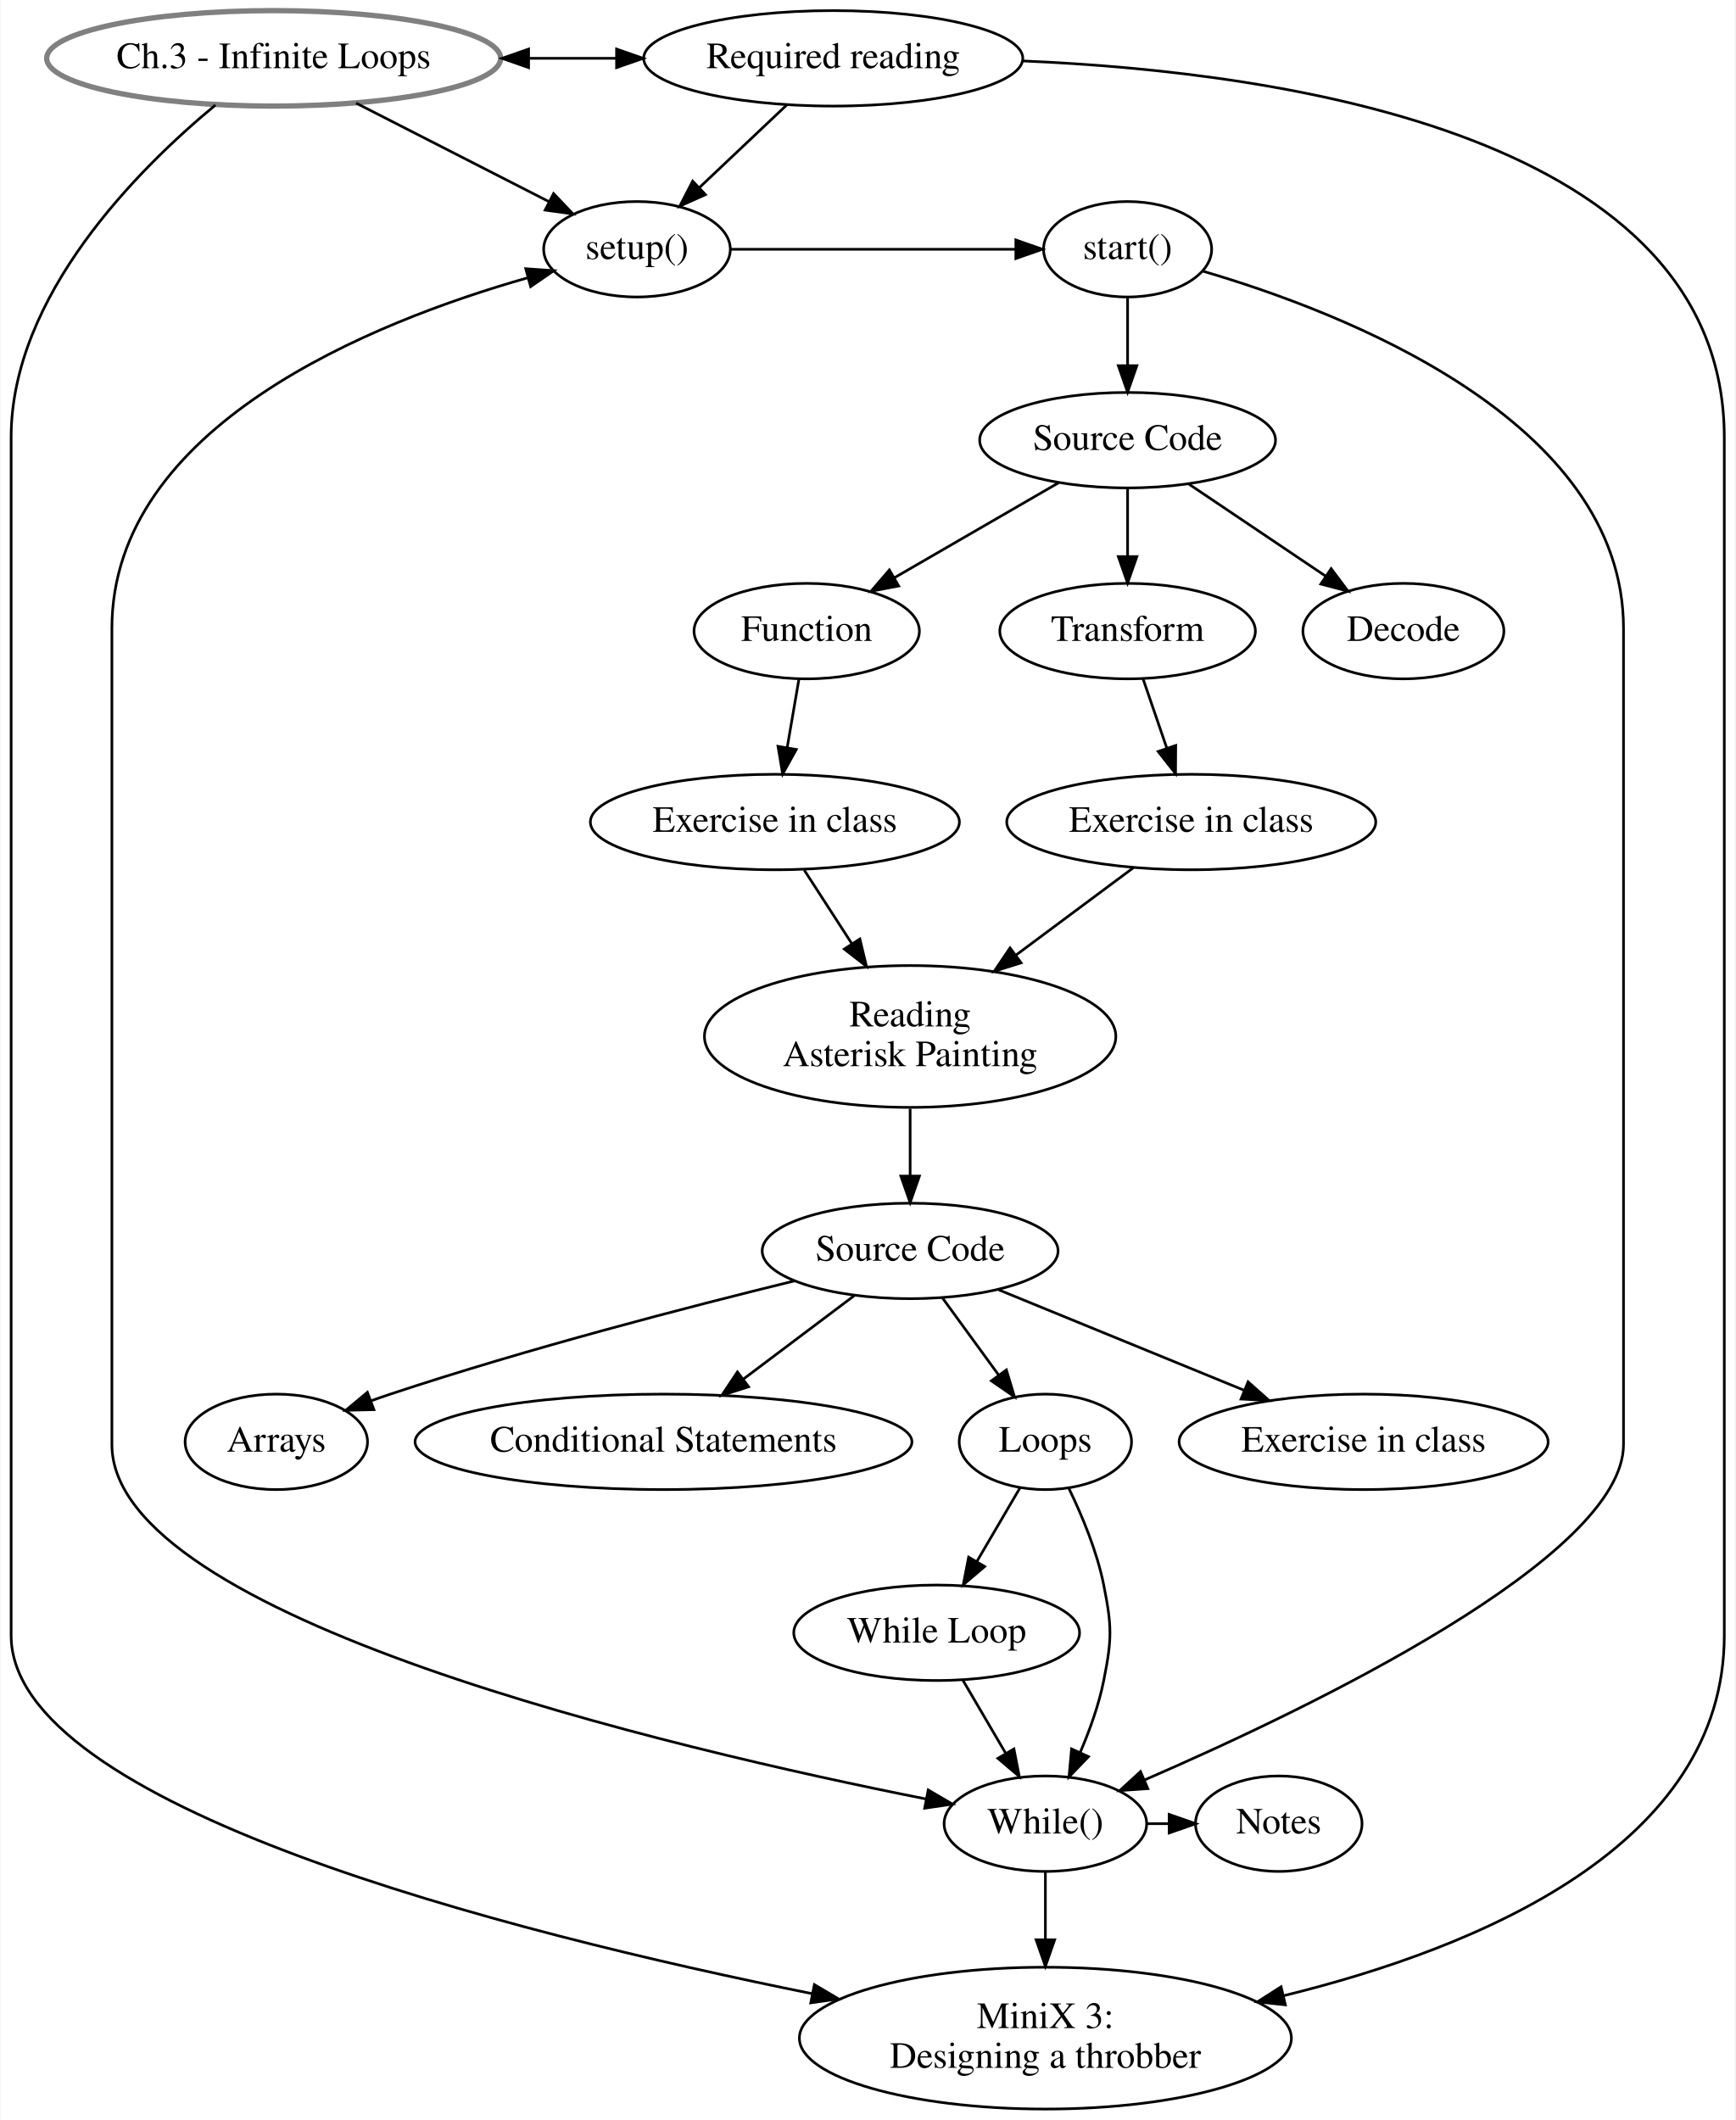
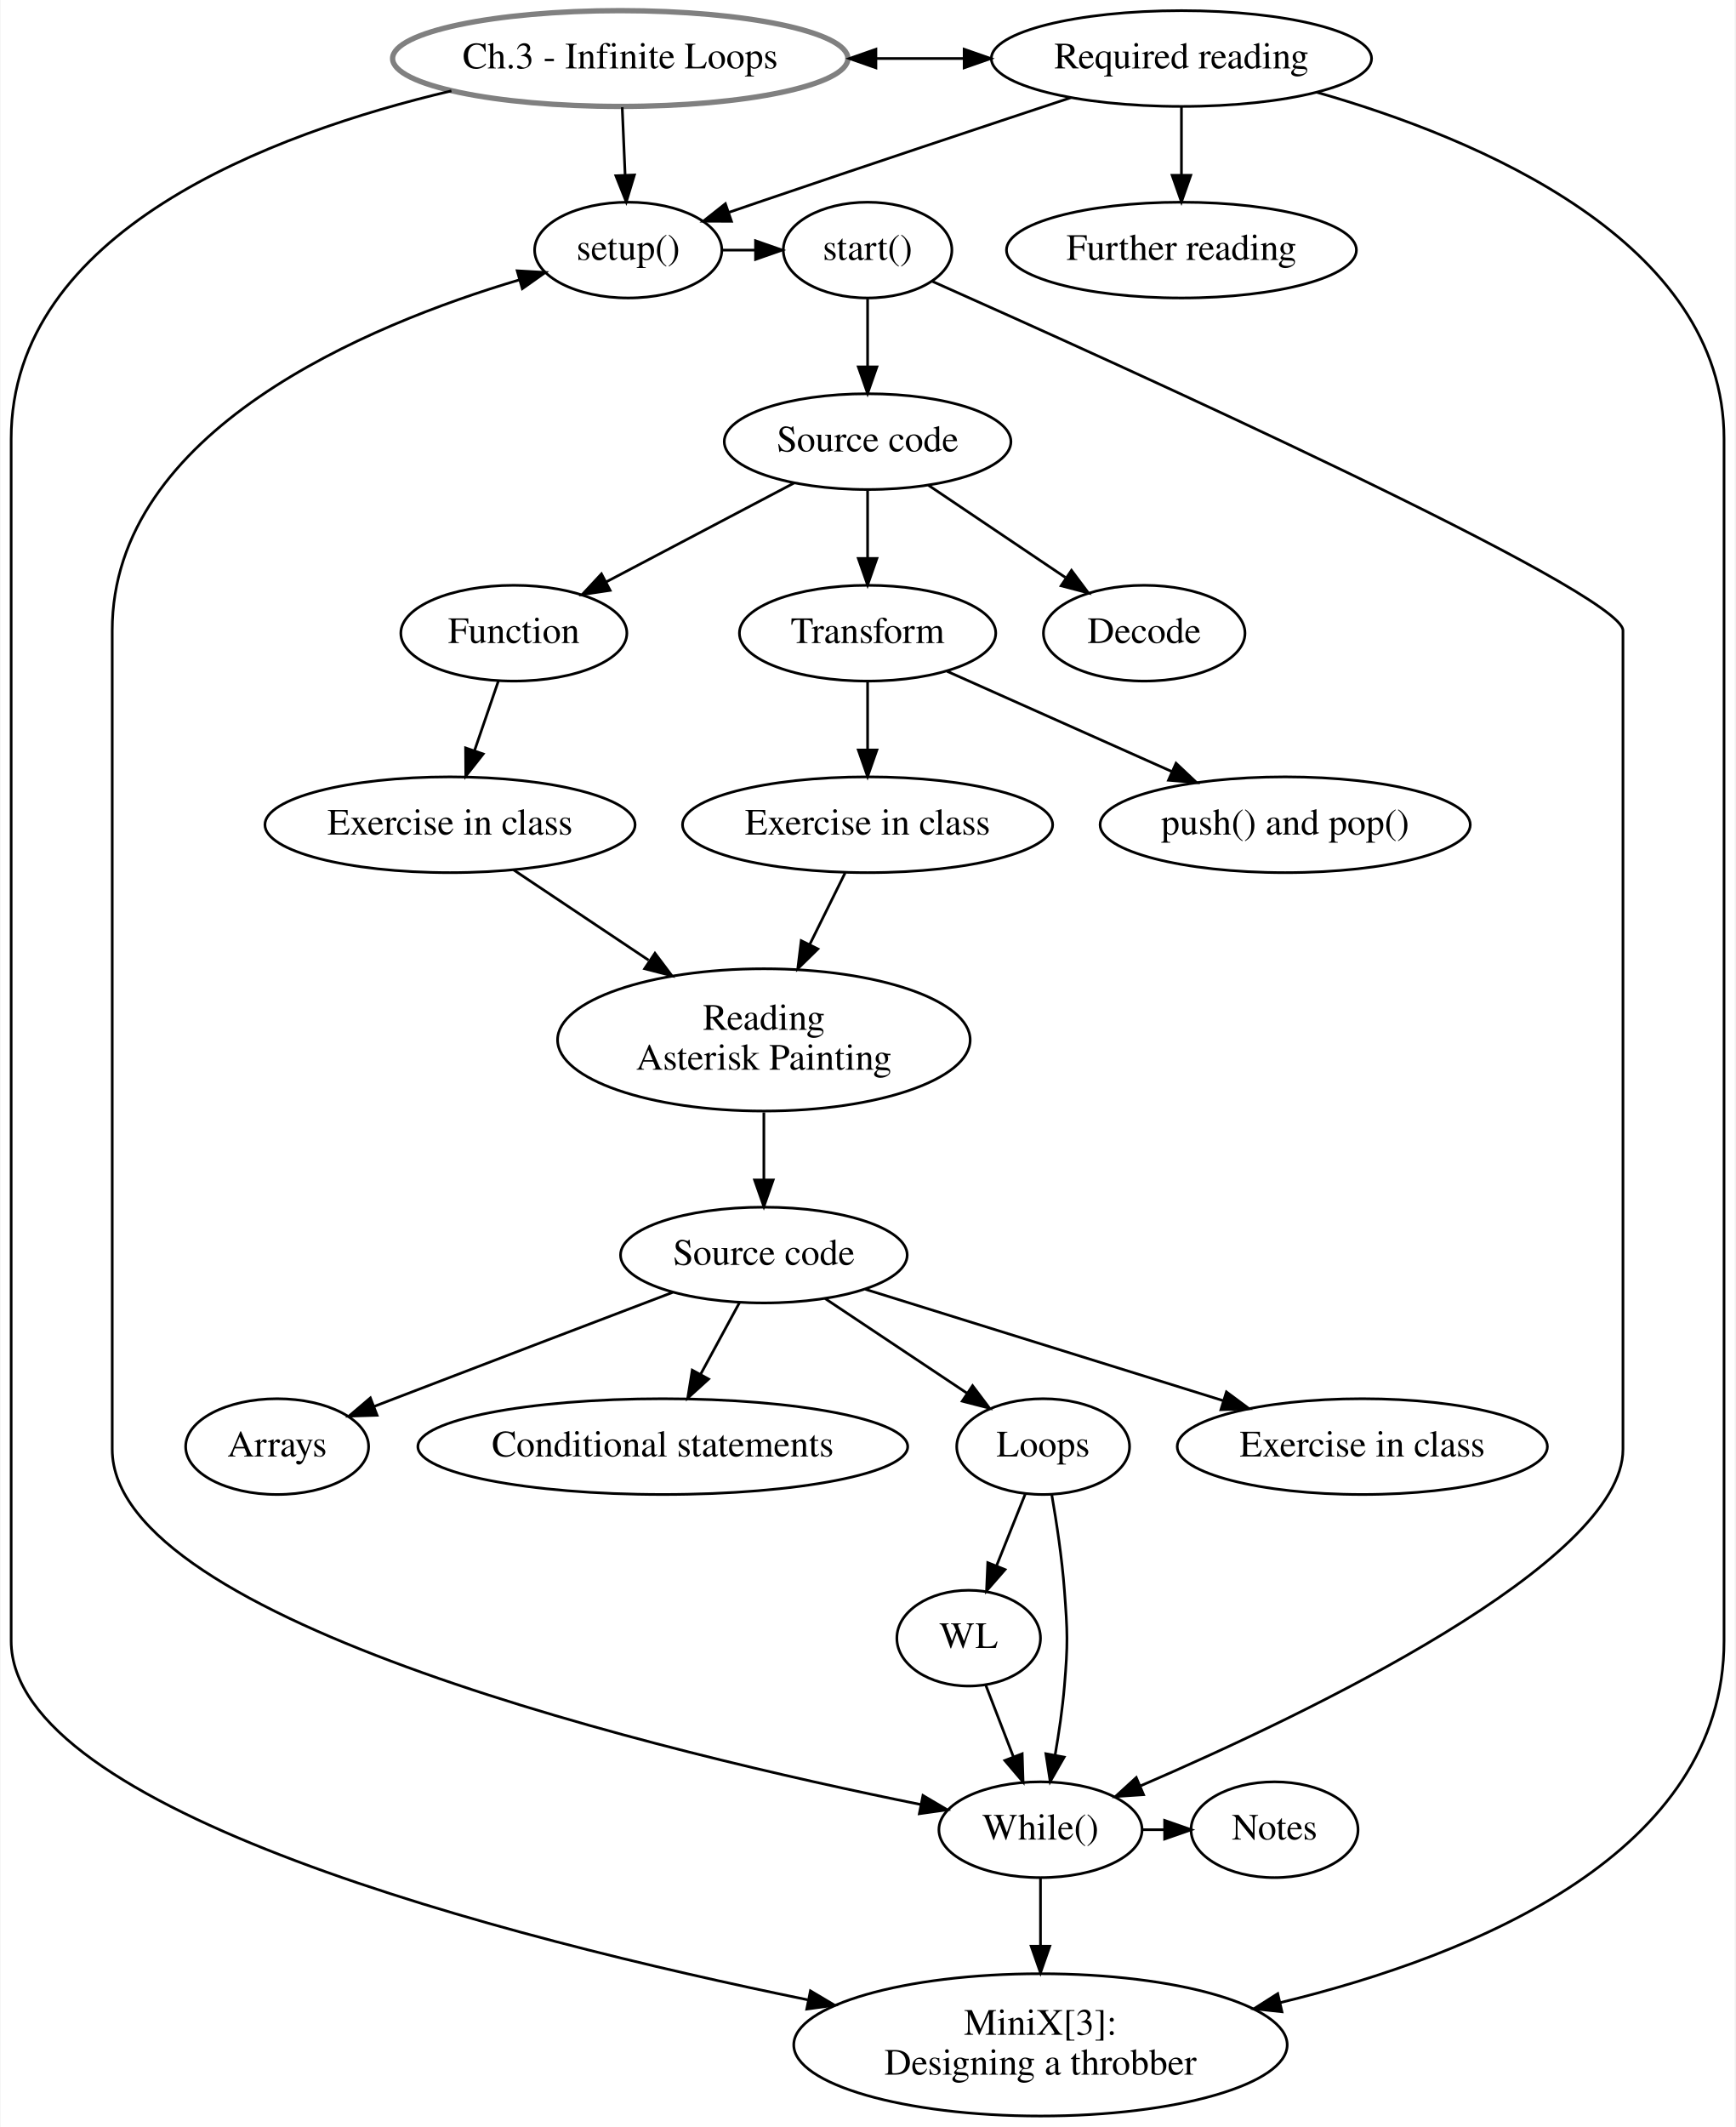
- <svg xmlns="http://www.w3.org/2000/svg" width="654pt" height="799pt" viewBox="0.00 0.00 654.00 799.48">
+ <svg xmlns="http://www.w3.org/2000/svg" width="652pt" height="799pt" viewBox="0.00 0.00 652.00 799.48">
  <g id="graph0" class="graph" transform="scale(1 1) rotate(0) translate(4 795.48)">
-     <polygon fill="white" stroke="none" points="-4,4 -4,-795.48 650,-795.48 650,4 -4,4" />
+     <polygon fill="white" stroke="none" points="-4,4 -4,-795.48 648,-795.48 648,4 -4,4" />
    <g id="node1" class="node">
-       <ellipse fill="none" stroke="grey" stroke-width="2" cx="99" cy="-773.48" rx="85.585" ry="18" />
-       <text text-anchor="middle" x="99" y="-769.78" font-family="Times,serif" font-size="14.00">Ch.3 - Infinite Loops</text>
+       <ellipse fill="none" stroke="grey" stroke-width="2" cx="229" cy="-773.48" rx="85.585" ry="18" />
+       <text text-anchor="middle" x="229" y="-769.78" font-family="Times,serif" font-size="14.00">Ch.3 - Infinite Loops</text>
    </g>
    <g id="node2" class="node">
-       <ellipse fill="none" stroke="black" cx="236" cy="-701.48" rx="35.194" ry="18" />
-       <text text-anchor="middle" x="236" y="-697.78" font-family="Times,serif" font-size="14.00">setup()</text>
+       <ellipse fill="none" stroke="black" cx="232" cy="-701.48" rx="35.194" ry="18" />
+       <text text-anchor="middle" x="232" y="-697.78" font-family="Times,serif" font-size="14.00">setup()</text>
    </g>
    <g id="edge1" class="edge">
-       <path fill="none" stroke="black" d="M130.087,-756.596C151.778,-745.513 180.688,-730.742 202.823,-719.432" />
-       <polygon fill="black" stroke="black" points="204.542,-722.484 211.854,-714.817 201.357,-716.251 204.542,-722.484" />
+       <path fill="none" stroke="black" d="M229.742,-755.177C230.072,-747.463 230.469,-738.193 230.838,-729.593" />
+       <polygon fill="black" stroke="black" points="234.335,-729.725 231.267,-719.585 227.342,-729.425 234.335,-729.725" />
    </g>
    <g id="node18" class="node">
-       <ellipse fill="none" stroke="black" cx="390" cy="-26.87" rx="92.762" ry="26.741" />
-       <text text-anchor="middle" x="390" y="-30.67" font-family="Times,serif" font-size="14.00">MiniX 3: </text>
-       <text text-anchor="middle" x="390" y="-15.67" font-family="Times,serif" font-size="14.00">Designing a throbber</text>
+       <ellipse fill="none" stroke="black" cx="387" cy="-26.87" rx="92.762" ry="26.741" />
+       <text text-anchor="middle" x="387" y="-30.67" font-family="Times,serif" font-size="14.00">MiniX[3]: </text>
+       <text text-anchor="middle" x="387" y="-15.67" font-family="Times,serif" font-size="14.00">Designing a throbber</text>
    </g>
    <g id="edge7" class="edge">
-       <path fill="none" stroke="black" d="M77.029,-755.864C47.862,-731.729 0,-683.974 0,-630.48 0,-630.48 0,-630.48 0,-178.74 0,-114.37 187.136,-66.786 302.149,-43.619" />
-       <polygon fill="black" stroke="black" points="302.89,-47.04 312.015,-41.656 301.524,-40.175 302.89,-47.04" />
+       <path fill="none" stroke="black" d="M165.515,-761.324C97.743,-745.338 0,-708.72 0,-630.48 0,-630.48 0,-630.48 0,-178.74 0,-114.865 185.323,-67.147 299.48,-43.812" />
+       <polygon fill="black" stroke="black" points="300.505,-47.175 309.615,-41.766 299.12,-40.314 300.505,-47.175" />
    </g>
    <g id="node19" class="node">
-       <ellipse fill="none" stroke="black" cx="310" cy="-773.48" rx="71.487" ry="18" />
-       <text text-anchor="middle" x="310" y="-769.78" font-family="Times,serif" font-size="14.00">Required reading</text>
+       <ellipse fill="none" stroke="black" cx="440" cy="-773.48" rx="71.487" ry="18" />
+       <text text-anchor="middle" x="440" y="-769.78" font-family="Times,serif" font-size="14.00">Required reading</text>
    </g>
    <g id="edge5" class="edge">
-       <path fill="none" stroke="black" d="M195.515,-773.48C206.434,-773.48 217.352,-773.48 228.271,-773.48" />
-       <polygon fill="black" stroke="black" points="195.131,-769.98 185.131,-773.48 195.131,-776.98 195.131,-769.98" />
-       <polygon fill="black" stroke="black" points="228.298,-776.98 238.298,-773.48 228.298,-769.98 228.298,-776.98" />
+       <path fill="none" stroke="black" d="M325.515,-773.48C336.434,-773.48 347.352,-773.48 358.271,-773.48" />
+       <polygon fill="black" stroke="black" points="325.131,-769.98 315.131,-773.48 325.131,-776.98 325.131,-769.98" />
+       <polygon fill="black" stroke="black" points="358.298,-776.98 368.298,-773.48 358.298,-769.98 358.298,-776.98" />
    </g>
    <g id="node3" class="node">
-       <ellipse fill="none" stroke="black" cx="421" cy="-701.48" rx="31.695" ry="18" />
-       <text text-anchor="middle" x="421" y="-697.78" font-family="Times,serif" font-size="14.00">start()</text>
+       <ellipse fill="none" stroke="black" cx="322" cy="-701.48" rx="31.695" ry="18" />
+       <text text-anchor="middle" x="322" y="-697.78" font-family="Times,serif" font-size="14.00">start()</text>
    </g>
    <g id="edge2" class="edge">
-       <path fill="none" stroke="black" d="M271.41,-701.48C307.196,-701.48 342.982,-701.48 378.768,-701.48" />
-       <polygon fill="black" stroke="black" points="378.862,-704.98 388.862,-701.48 378.862,-697.98 378.862,-704.98" />
+       <path fill="none" stroke="black" d="M267.156,-701.48C271.296,-701.48 275.435,-701.48 279.575,-701.48" />
+       <polygon fill="black" stroke="black" points="279.865,-704.98 289.865,-701.48 279.865,-697.98 279.865,-704.98" />
    </g>
    <g id="node17" class="node">
-       <ellipse fill="none" stroke="black" cx="390" cy="-107.74" rx="38.194" ry="18" />
-       <text text-anchor="middle" x="390" y="-104.04" font-family="Times,serif" font-size="14.00">While()</text>
+       <ellipse fill="none" stroke="black" cx="387" cy="-107.74" rx="38.194" ry="18" />
+       <text text-anchor="middle" x="387" y="-104.04" font-family="Times,serif" font-size="14.00">While()</text>
    </g>
    <g id="edge6" class="edge">
-       <path fill="none" stroke="black" d="M194.641,-690.678C136.6,-674.177 38,-634.899 38,-558.48 38,-558.48 38,-558.48 38,-250.74 38,-185.253 250.183,-135.857 345.073,-117.042" />
-       <polygon fill="black" stroke="black" points="194.057,-694.147 204.626,-693.407 195.903,-687.394 194.057,-694.147" />
-       <polygon fill="black" stroke="black" points="345.82,-120.462 354.962,-115.107 344.476,-113.592 345.82,-120.462" />
+       <path fill="none" stroke="black" d="M191.03,-690.282C134.104,-673.371 38,-633.686 38,-558.48 38,-558.48 38,-558.48 38,-250.74 38,-185.812 247.865,-136.192 342.112,-117.183" />
+       <polygon fill="black" stroke="black" points="190.254,-693.7 200.831,-693.084 192.178,-686.97 190.254,-693.7" />
+       <polygon fill="black" stroke="black" points="342.814,-120.612 351.939,-115.227 341.448,-113.746 342.814,-120.612" />
    </g>
    <g id="node5" class="node">
-       <ellipse fill="none" stroke="black" cx="421" cy="-629.48" rx="55.79" ry="18" />
-       <text text-anchor="middle" x="421" y="-625.78" font-family="Times,serif" font-size="14.00">Source Code</text>
+       <ellipse fill="none" stroke="black" cx="322" cy="-629.48" rx="53.891" ry="18" />
+       <text text-anchor="middle" x="322" y="-625.78" font-family="Times,serif" font-size="14.00">Source code</text>
    </g>
    <g id="edge3" class="edge">
-       <path fill="none" stroke="black" d="M421,-683.177C421,-675.463 421,-666.193 421,-657.593" />
-       <polygon fill="black" stroke="black" points="424.5,-657.585 421,-647.585 417.5,-657.585 424.5,-657.585" />
-     </g>
-     <g id="edge22" class="edge">
-       <path fill="none" stroke="black" d="M449.401,-693.208C501.714,-677.913 608,-637.156 608,-558.48 608,-558.48 608,-558.48 608,-250.74 608,-208.187 489.905,-151.349 427.555,-124.306" />
-       <polygon fill="black" stroke="black" points="428.623,-120.956 418.053,-120.229 425.863,-127.389 428.623,-120.956" />
+       <path fill="none" stroke="black" d="M322,-683.177C322,-675.463 322,-666.193 322,-657.593" />
+       <polygon fill="black" stroke="black" points="325.5,-657.585 322,-647.585 318.5,-657.585 325.5,-657.585" />
+     </g>
+     <g id="edge23" class="edge">
+       <path fill="none" stroke="black" d="M346.214,-689.775C414.893,-659.234 606,-572.951 606,-558.48 606,-558.48 606,-558.48 606,-250.74 606,-208.05 487.364,-151.277 424.727,-124.278" />
+       <polygon fill="black" stroke="black" points="425.754,-120.91 415.182,-120.207 423.007,-127.349 425.754,-120.91" />
    </g>
    <g id="node4" class="node">
-       <ellipse fill="none" stroke="black" cx="525" cy="-557.48" rx="37.894" ry="18" />
-       <text text-anchor="middle" x="525" y="-553.78" font-family="Times,serif" font-size="14.00">Decode</text>
+       <ellipse fill="none" stroke="black" cx="426" cy="-557.48" rx="37.894" ry="18" />
+       <text text-anchor="middle" x="426" y="-553.78" font-family="Times,serif" font-size="14.00">Decode</text>
    </g>
    <g id="edge4" class="edge">
-       <path fill="none" stroke="black" d="M444.081,-612.945C459.229,-602.749 479.177,-589.323 495.476,-578.352" />
-       <polygon fill="black" stroke="black" points="497.761,-581.033 504.103,-572.546 493.852,-575.226 497.761,-581.033" />
+       <path fill="none" stroke="black" d="M344.823,-613.118C359.958,-602.931 379.969,-589.462 396.336,-578.447" />
+       <polygon fill="black" stroke="black" points="398.657,-581.103 404.999,-572.615 394.749,-575.296 398.657,-581.103" />
    </g>
    <g id="node6" class="node">
-       <ellipse fill="none" stroke="black" cx="300" cy="-557.48" rx="42.494" ry="18" />
-       <text text-anchor="middle" x="300" y="-553.78" font-family="Times,serif" font-size="14.00">Function</text>
+       <ellipse fill="none" stroke="black" cx="189" cy="-557.48" rx="42.494" ry="18" />
+       <text text-anchor="middle" x="189" y="-553.78" font-family="Times,serif" font-size="14.00">Function</text>
    </g>
    <g id="edge10" class="edge">
-       <path fill="none" stroke="black" d="M395.042,-613.463C376.938,-602.99 352.628,-588.926 333.127,-577.644" />
-       <polygon fill="black" stroke="black" points="334.675,-574.497 324.267,-572.519 331.17,-580.556 334.675,-574.497" />
+       <path fill="none" stroke="black" d="M294.442,-613.976C273.937,-603.184 245.804,-588.377 223.755,-576.772" />
+       <polygon fill="black" stroke="black" points="225.197,-573.576 214.718,-572.016 221.937,-579.771 225.197,-573.576" />
    </g>
    <g id="node8" class="node">
-       <ellipse fill="none" stroke="black" cx="421" cy="-557.48" rx="48.192" ry="18" />
-       <text text-anchor="middle" x="421" y="-553.78" font-family="Times,serif" font-size="14.00">Transform</text>
+       <ellipse fill="none" stroke="black" cx="322" cy="-557.48" rx="48.192" ry="18" />
+       <text text-anchor="middle" x="322" y="-553.78" font-family="Times,serif" font-size="14.00">Transform</text>
+     </g>
+     <g id="edge13" class="edge">
+       <path fill="none" stroke="black" d="M322,-611.177C322,-603.463 322,-594.193 322,-585.593" />
+       <polygon fill="black" stroke="black" points="325.5,-585.585 322,-575.585 318.5,-585.585 325.5,-585.585" />
+     </g>
+     <g id="node7" class="node">
+       <ellipse fill="none" stroke="black" cx="165" cy="-485.48" rx="69.588" ry="18" />
+       <text text-anchor="middle" x="165" y="-481.78" font-family="Times,serif" font-size="14.00">Exercise in class</text>
+     </g>
+     <g id="edge11" class="edge">
+       <path fill="none" stroke="black" d="M183.19,-539.535C180.489,-531.656 177.211,-522.097 174.187,-513.274" />
+       <polygon fill="black" stroke="black" points="177.477,-512.08 170.923,-503.756 170.855,-514.35 177.477,-512.08" />
+     </g>
+     <g id="node11" class="node">
+       <ellipse fill="none" stroke="black" cx="283" cy="-404.61" rx="77.564" ry="26.741" />
+       <text text-anchor="middle" x="283" y="-408.41" font-family="Times,serif" font-size="14.00">Reading </text>
+       <text text-anchor="middle" x="283" y="-393.41" font-family="Times,serif" font-size="14.00">Asterisk Painting</text>
+     </g>
+     <g id="edge15" class="edge">
+       <path fill="none" stroke="black" d="M188.879,-468.52C203.445,-458.784 222.502,-446.046 239.655,-434.581" />
+       <polygon fill="black" stroke="black" points="242.049,-437.191 248.418,-428.724 238.159,-431.371 242.049,-437.191" />
+     </g>
+     <g id="node9" class="node">
+       <ellipse fill="none" stroke="black" cx="479" cy="-485.48" rx="69.588" ry="18" />
+       <text text-anchor="middle" x="479" y="-481.78" font-family="Times,serif" font-size="14.00">push() and pop()</text>
    </g>
    <g id="edge12" class="edge">
-       <path fill="none" stroke="black" d="M421,-611.177C421,-603.463 421,-594.193 421,-585.593" />
-       <polygon fill="black" stroke="black" points="424.5,-585.585 421,-575.585 417.5,-585.585 424.5,-585.585" />
-     </g>
-     <g id="node7" class="node">
-       <ellipse fill="none" stroke="black" cx="288" cy="-485.48" rx="69.588" ry="18" />
-       <text text-anchor="middle" x="288" y="-481.78" font-family="Times,serif" font-size="14.00">Exercise in class</text>
-     </g>
-     <g id="edge11" class="edge">
-       <path fill="none" stroke="black" d="M297.034,-539.177C295.711,-531.463 294.122,-522.193 292.648,-513.593" />
-       <polygon fill="black" stroke="black" points="296.072,-512.849 290.932,-503.585 289.172,-514.032 296.072,-512.849" />
+       <path fill="none" stroke="black" d="M351.9,-543.149C375.855,-532.468 409.765,-517.349 436.535,-505.414" />
+       <polygon fill="black" stroke="black" points="437.97,-508.606 445.678,-501.337 435.119,-502.213 437.97,-508.606" />
    </g>
    <g id="node10" class="node">
-       <ellipse fill="none" stroke="black" cx="339" cy="-404.61" rx="77.564" ry="26.741" />
-       <text text-anchor="middle" x="339" y="-408.41" font-family="Times,serif" font-size="14.00">Reading </text>
-       <text text-anchor="middle" x="339" y="-393.41" font-family="Times,serif" font-size="14.00">Asterisk Painting</text>
+       <ellipse fill="none" stroke="black" cx="322" cy="-485.48" rx="69.588" ry="18" />
+       <text text-anchor="middle" x="322" y="-481.78" font-family="Times,serif" font-size="14.00">Exercise in class</text>
    </g>
    <g id="edge14" class="edge">
-       <path fill="none" stroke="black" d="M299.066,-467.367C304.315,-459.25 310.78,-449.252 316.967,-439.683" />
-       <polygon fill="black" stroke="black" points="320.038,-441.38 322.529,-431.083 314.16,-437.579 320.038,-441.38" />
-     </g>
-     <g id="node9" class="node">
-       <ellipse fill="none" stroke="black" cx="445" cy="-485.48" rx="69.588" ry="18" />
-       <text text-anchor="middle" x="445" y="-481.78" font-family="Times,serif" font-size="14.00">Exercise in class</text>
-     </g>
-     <g id="edge13" class="edge">
-       <path fill="none" stroke="black" d="M426.81,-539.535C429.511,-531.656 432.789,-522.097 435.813,-513.274" />
-       <polygon fill="black" stroke="black" points="439.145,-514.35 439.077,-503.756 432.523,-512.08 439.145,-514.35" />
-     </g>
-     <g id="edge15" class="edge">
-       <path fill="none" stroke="black" d="M423.294,-468.329C410.517,-458.823 393.961,-446.504 378.907,-435.304" />
-       <polygon fill="black" stroke="black" points="380.845,-432.383 370.733,-429.221 376.666,-437.999 380.845,-432.383" />
-     </g>
-     <g id="node11" class="node">
-       <ellipse fill="none" stroke="black" cx="339" cy="-323.74" rx="55.79" ry="18" />
-       <text text-anchor="middle" x="339" y="-320.04" font-family="Times,serif" font-size="14.00">Source Code</text>
+       <path fill="none" stroke="black" d="M322,-539.177C322,-531.463 322,-522.193 322,-513.593" />
+       <polygon fill="black" stroke="black" points="325.5,-513.585 322,-503.585 318.5,-513.585 325.5,-513.585" />
    </g>
    <g id="edge16" class="edge">
-       <path fill="none" stroke="black" d="M339,-377.348C339,-369.247 339,-360.308 339,-352.132" />
-       <polygon fill="black" stroke="black" points="342.5,-351.96 339,-341.96 335.5,-351.96 342.5,-351.96" />
+       <path fill="none" stroke="black" d="M313.538,-467.367C309.64,-459.483 304.864,-449.826 300.258,-440.51" />
+       <polygon fill="black" stroke="black" points="303.316,-438.8 295.746,-431.387 297.042,-441.903 303.316,-438.8" />
    </g>
    <g id="node12" class="node">
-       <ellipse fill="none" stroke="black" cx="510" cy="-251.74" rx="69.588" ry="18" />
-       <text text-anchor="middle" x="510" y="-248.04" font-family="Times,serif" font-size="14.00">Exercise in class</text>
+       <ellipse fill="none" stroke="black" cx="283" cy="-323.74" rx="53.891" ry="18" />
+       <text text-anchor="middle" x="283" y="-320.04" font-family="Times,serif" font-size="14.00">Source code</text>
    </g>
    <g id="edge17" class="edge">
-       <path fill="none" stroke="black" d="M372.376,-309.077C398.748,-298.282 435.819,-283.107 464.842,-271.226" />
-       <polygon fill="black" stroke="black" points="466.421,-274.361 474.35,-267.334 463.769,-267.883 466.421,-274.361" />
+       <path fill="none" stroke="black" d="M283,-377.348C283,-369.247 283,-360.308 283,-352.132" />
+       <polygon fill="black" stroke="black" points="286.5,-351.96 283,-341.96 279.5,-351.96 286.5,-351.96" />
    </g>
    <g id="node13" class="node">
+       <ellipse fill="none" stroke="black" cx="508" cy="-251.74" rx="69.588" ry="18" />
+       <text text-anchor="middle" x="508" y="-248.04" font-family="Times,serif" font-size="14.00">Exercise in class</text>
+     </g>
+     <g id="edge18" class="edge">
+       <path fill="none" stroke="black" d="M321.168,-310.866C358.195,-299.346 414.667,-281.777 455.833,-268.97" />
+       <polygon fill="black" stroke="black" points="456.912,-272.3 465.421,-265.987 454.833,-265.616 456.912,-272.3" />
+     </g>
+     <g id="node14" class="node">
      <ellipse fill="none" stroke="black" cx="100" cy="-251.74" rx="34.394" ry="18" />
      <text text-anchor="middle" x="100" y="-248.04" font-family="Times,serif" font-size="14.00">Arrays</text>
    </g>
-     <g id="edge18" class="edge">
-       <path fill="none" stroke="black" d="M295.376,-312.438C255.379,-302.641 194.691,-286.887 143,-269.74 140.6,-268.944 138.139,-268.086 135.67,-267.194" />
-       <polygon fill="black" stroke="black" points="136.799,-263.88 126.207,-263.642 134.339,-270.433 136.799,-263.88" />
-     </g>
-     <g id="node14" class="node">
-       <ellipse fill="none" stroke="black" cx="246" cy="-251.74" rx="93.683" ry="18" />
-       <text text-anchor="middle" x="246" y="-248.04" font-family="Times,serif" font-size="14.00">Conditional Statements</text>
-     </g>
    <g id="edge19" class="edge">
-       <path fill="none" stroke="black" d="M317.897,-306.856C305.559,-297.57 289.78,-285.693 276.15,-275.433" />
-       <polygon fill="black" stroke="black" points="278.085,-272.509 267.99,-269.292 273.875,-278.102 278.085,-272.509" />
+       <path fill="none" stroke="black" d="M248.71,-309.714C220.567,-299.011 179.685,-283.437 144,-269.74 141.506,-268.783 138.933,-267.793 136.341,-266.795" />
+       <polygon fill="black" stroke="black" points="137.575,-263.52 126.985,-263.188 135.056,-270.051 137.575,-263.52" />
    </g>
    <g id="node15" class="node">
-       <ellipse fill="none" stroke="black" cx="390" cy="-251.74" rx="32.494" ry="18" />
-       <text text-anchor="middle" x="390" y="-248.04" font-family="Times,serif" font-size="14.00">Loops</text>
+       <ellipse fill="none" stroke="black" cx="245" cy="-251.74" rx="92.084" ry="18" />
+       <text text-anchor="middle" x="245" y="-248.04" font-family="Times,serif" font-size="14.00">Conditional statements</text>
    </g>
    <g id="edge20" class="edge">
-       <path fill="none" stroke="black" d="M351.086,-306.151C357.465,-297.396 365.41,-286.491 372.455,-276.822" />
-       <polygon fill="black" stroke="black" points="375.292,-278.872 378.352,-268.728 369.634,-274.75 375.292,-278.872" />
+       <path fill="none" stroke="black" d="M273.801,-305.795C269.432,-297.747 264.111,-287.945 259.237,-278.966" />
+       <polygon fill="black" stroke="black" points="262.225,-277.134 254.378,-270.015 256.073,-280.474 262.225,-277.134" />
    </g>
    <g id="node16" class="node">
-       <ellipse fill="none" stroke="black" cx="349" cy="-179.74" rx="53.891" ry="18" />
-       <text text-anchor="middle" x="349" y="-176.04" font-family="Times,serif" font-size="14.00">While Loop</text>
+       <ellipse fill="none" stroke="black" cx="388" cy="-251.74" rx="32.494" ry="18" />
+       <text text-anchor="middle" x="388" y="-248.04" font-family="Times,serif" font-size="14.00">Loops</text>
    </g>
    <g id="edge21" class="edge">
-       <path fill="none" stroke="black" d="M380.491,-234.505C375.665,-226.266 369.685,-216.057 364.238,-206.756" />
-       <polygon fill="black" stroke="black" points="367.104,-204.724 359.03,-197.864 361.064,-208.262 367.104,-204.724" />
-     </g>
-     <g id="edge23" class="edge">
-       <path fill="none" stroke="black" d="M398.902,-234.092C403.835,-223.911 409.469,-210.442 412,-197.74 415.127,-182.049 415.127,-177.432 412,-161.74 410.181,-152.611 406.758,-143.085 403.146,-134.669" />
-       <polygon fill="black" stroke="black" points="406.244,-133.027 398.902,-125.388 399.878,-135.938 406.244,-133.027" />
+       <path fill="none" stroke="black" d="M306.043,-307.378C321.773,-296.891 342.721,-282.926 359.5,-271.74" />
+       <polygon fill="black" stroke="black" points="361.466,-274.636 367.845,-266.177 357.583,-268.811 361.466,-274.636" />
+     </g>
+     <g id="edge24" class="edge">
+       <path fill="none" stroke="black" d="M391.248,-233.628C393.046,-223.282 395.095,-209.803 396,-197.74 397.197,-181.785 397.344,-177.684 396,-161.74 395.283,-153.239 393.931,-144.052 392.488,-135.752" />
+       <polygon fill="black" stroke="black" points="395.914,-135.029 390.654,-125.833 389.031,-136.302 395.914,-135.029" />
+     </g>
+     <g id="node22" class="node">
+       <ellipse fill="none" stroke="black" cx="360" cy="-179.74" rx="27" ry="18" />
+       <text text-anchor="middle" x="360" y="-176.04" font-family="Times,serif" font-size="14.00">WL</text>
+     </g>
+     <g id="edge22" class="edge">
+       <path fill="none" stroke="black" d="M381.222,-233.795C377.989,-225.713 374.049,-215.862 370.445,-206.852" />
+       <polygon fill="black" stroke="black" points="373.679,-205.514 366.716,-197.529 367.18,-208.114 373.679,-205.514" />
    </g>
    <g id="edge26" class="edge">
-       <path fill="none" stroke="black" d="M358.925,-161.795C363.76,-153.541 369.675,-143.441 375.042,-134.278" />
-       <polygon fill="black" stroke="black" points="378.132,-135.927 380.166,-125.529 372.092,-132.389 378.132,-135.927" />
+       <path fill="none" stroke="black" d="M387,-89.626C387,-82.137 387,-73.046 387,-64.168" />
+       <polygon fill="black" stroke="black" points="390.5,-63.953 387,-53.953 383.5,-63.953 390.5,-63.953" />
+     </g>
+     <g id="node21" class="node">
+       <ellipse fill="none" stroke="black" cx="475" cy="-107.74" rx="31.396" ry="18" />
+       <text text-anchor="middle" x="475" y="-104.04" font-family="Times,serif" font-size="14.00">Notes</text>
    </g>
    <g id="edge25" class="edge">
-       <path fill="none" stroke="black" d="M390,-89.626C390,-82.137 390,-73.046 390,-64.168" />
-       <polygon fill="black" stroke="black" points="393.5,-63.953 390,-53.953 386.5,-63.953 393.5,-63.953" />
+       <path fill="none" stroke="black" d="M425.5,-107.74C428.151,-107.74 430.801,-107.74 433.452,-107.74" />
+       <polygon fill="black" stroke="black" points="433.676,-111.24 443.676,-107.74 433.676,-104.24 433.676,-111.24" />
+     </g>
+     <g id="edge9" class="edge">
+       <path fill="none" stroke="black" d="M398.441,-758.781C366.334,-748.16 320.806,-733.019 281,-719.48 277.422,-718.263 273.701,-716.989 269.978,-715.708" />
+       <polygon fill="black" stroke="black" points="270.818,-712.295 260.223,-712.338 268.532,-718.911 270.818,-712.295" />
+     </g>
+     <g id="edge8" class="edge">
+       <path fill="none" stroke="black" d="M490.952,-760.772C551.375,-743.513 644,-704.918 644,-630.48 644,-630.48 644,-630.48 644,-178.74 644,-99.145 551.187,-60.73 477.113,-42.746" />
+       <polygon fill="black" stroke="black" points="477.793,-39.31 467.259,-40.445 476.202,-46.127 477.793,-39.31" />
    </g>
    <g id="node20" class="node">
-       <ellipse fill="none" stroke="black" cx="478" cy="-107.74" rx="31.396" ry="18" />
-       <text text-anchor="middle" x="478" y="-104.04" font-family="Times,serif" font-size="14.00">Notes</text>
-     </g>
-     <g id="edge24" class="edge">
-       <path fill="none" stroke="black" d="M428.5,-107.74C431.151,-107.74 433.801,-107.74 436.452,-107.74" />
-       <polygon fill="black" stroke="black" points="436.676,-111.24 446.676,-107.74 436.676,-104.24 436.676,-111.24" />
-     </g>
-     <g id="edge9" class="edge">
-       <path fill="none" stroke="black" d="M292.463,-755.891C282.627,-746.587 270.225,-734.855 259.552,-724.759" />
-       <polygon fill="black" stroke="black" points="261.817,-722.084 252.147,-717.754 257.006,-727.169 261.817,-722.084" />
-     </g>
-     <g id="edge8" class="edge">
-       <path fill="none" stroke="black" d="M381.668,-772.488C480.348,-768.299 646,-744.314 646,-630.48 646,-630.48 646,-630.48 646,-178.74 646,-99.375 553.548,-60.913 479.763,-42.856" />
-       <polygon fill="black" stroke="black" points="480.483,-39.429 469.947,-40.545 478.879,-46.243 480.483,-39.429" />
+       <ellipse fill="none" stroke="black" cx="440" cy="-701.48" rx="65.789" ry="18" />
+       <text text-anchor="middle" x="440" y="-697.78" font-family="Times,serif" font-size="14.00">Further reading</text>
+     </g>
+     <g id="edge28" class="edge">
+       <path fill="none" stroke="black" d="M440,-755.177C440,-747.463 440,-738.193 440,-729.593" />
+       <polygon fill="black" stroke="black" points="443.5,-729.585 440,-719.585 436.5,-729.585 443.5,-729.585" />
+     </g>
+     <g id="edge27" class="edge">
+       <path fill="none" stroke="black" d="M366.399,-162.151C369.514,-154.075 373.334,-144.171 376.835,-135.095" />
+       <polygon fill="black" stroke="black" points="380.126,-136.286 380.46,-125.696 373.595,-133.767 380.126,-136.286" />
    </g>
  </g>
</svg>
